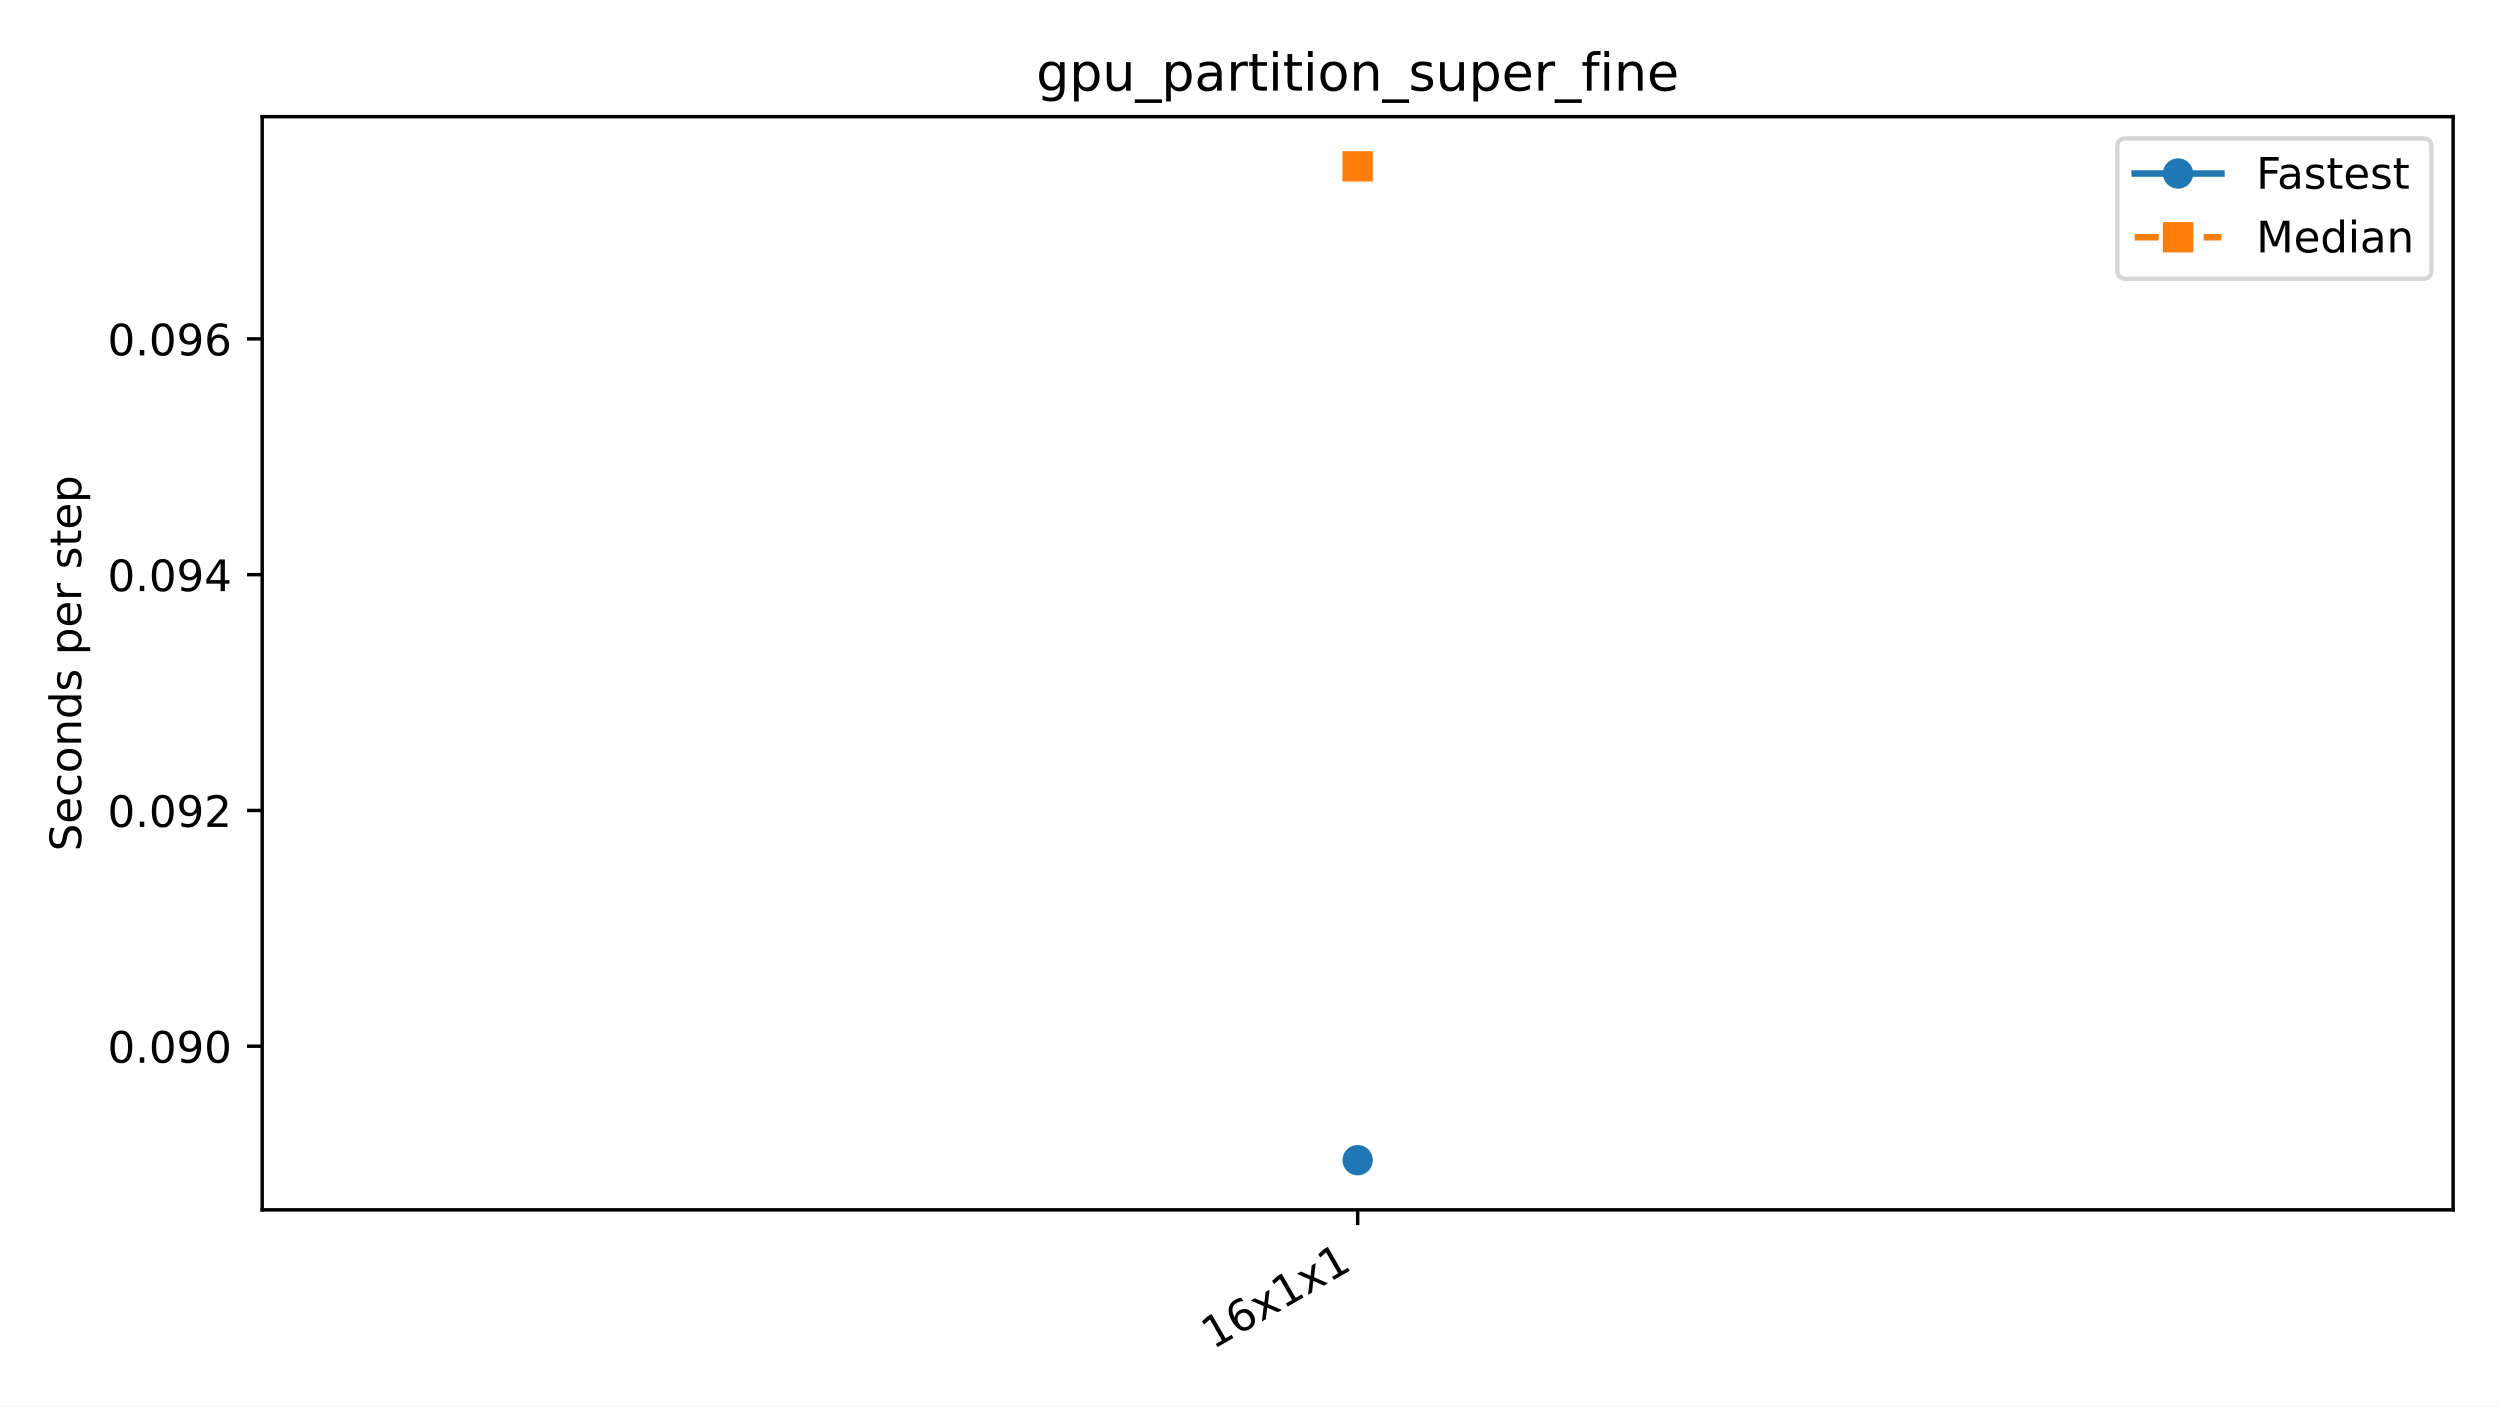
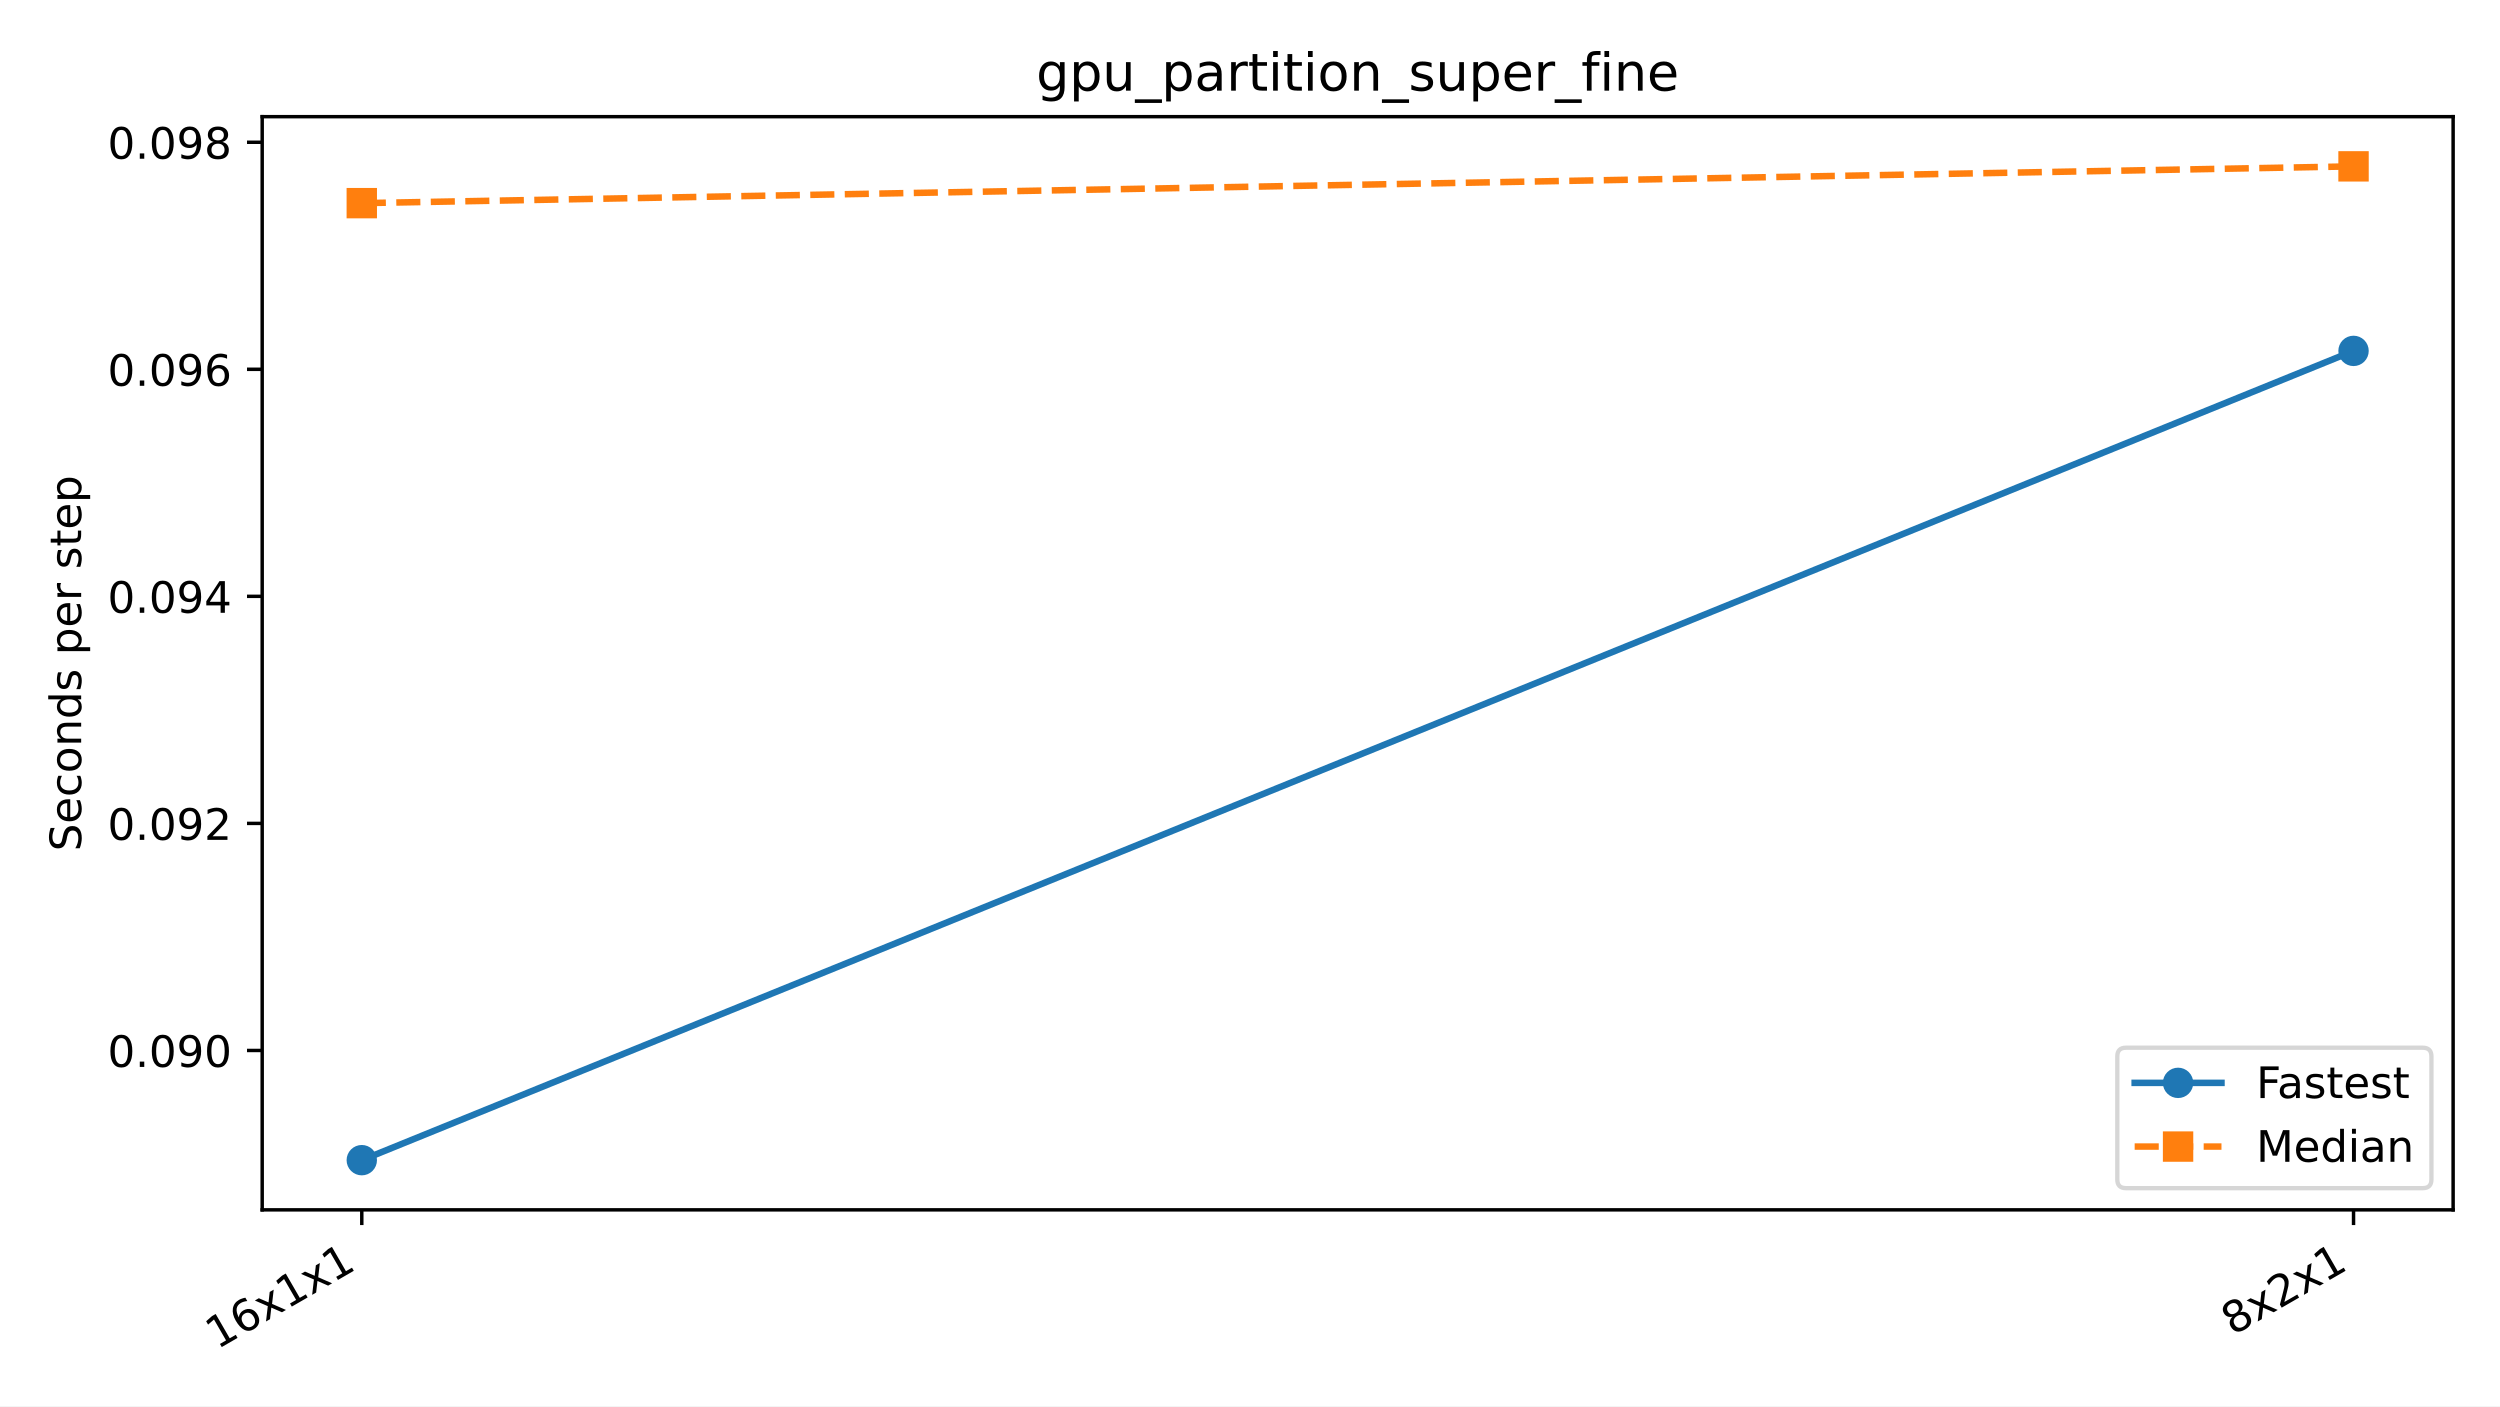
<svg xmlns="http://www.w3.org/2000/svg" xmlns:xlink="http://www.w3.org/1999/xlink" width="576pt" height="324pt" viewBox="0 0 576 324" version="1.1">
  <defs>
    <style type="text/css">*{stroke-linejoin: round; stroke-linecap: butt}</style>
  </defs>
  <g id="figure_1">
    <g id="patch_1">
      <path d="M 0 324 L 576 324 L 576 0 L 0 0 z " style="fill: #ffffff" />
    </g>
    <g id="axes_1">
      <g id="patch_2">
        <path d="M 60.41 278.75 L 565.2 278.75 L 565.2 26.88 L 60.41 26.88 z " style="fill: #ffffff" />
      </g>
      <g id="matplotlib.axis_1">
        <g id="xtick_1">
          <g id="line2d_1">
            <defs>
              <path id="m915a4b6a7f" d="M 0 0 L 0 3.5 " style="stroke: #000000; stroke-width: 0.8" />
            </defs>
            <g>
-               <use xlink:href="#m915a4b6a7f" x="312.805" y="278.75" style="stroke: #000000; stroke-width: 0.8" />
+               <use xlink:href="#m915a4b6a7f" x="83.355" y="278.75" style="stroke: #000000; stroke-width: 0.8" />
            </g>
          </g>
          <g id="text_1">
-             <text style="font-size: 10px; font-family: 'DejaVu Sans', 'Bitstream Vera Sans', 'Computer Modern Sans Serif', 'Lucida Grande', 'Verdana', 'Geneva', 'Lucid', 'Arial', 'Helvetica', 'Avant Garde', sans-serif" transform="translate(279.4732 310.9747) rotate(-30)">16x1x1</text>
+             <text style="font-size: 10px; font-family: 'DejaVu Sans', 'Bitstream Vera Sans', 'Computer Modern Sans Serif', 'Lucida Grande', 'Verdana', 'Geneva', 'Lucid', 'Arial', 'Helvetica', 'Avant Garde', sans-serif" transform="translate(50.02323 310.9747) rotate(-30)">16x1x1</text>
+           </g>
+         </g>
+         <g id="xtick_2">
+           <g id="line2d_2">
+             <g>
+               <use xlink:href="#m915a4b6a7f" x="542.255" y="278.75" style="stroke: #000000; stroke-width: 0.8" />
+             </g>
+           </g>
+           <g id="text_2">
+             <text style="font-size: 10px; font-family: 'DejaVu Sans', 'Bitstream Vera Sans', 'Computer Modern Sans Serif', 'Lucida Grande', 'Verdana', 'Geneva', 'Lucid', 'Arial', 'Helvetica', 'Avant Garde', sans-serif" transform="translate(514.4333 307.7934) rotate(-30)">8x2x1</text>
          </g>
        </g>
      </g>
      <g id="matplotlib.axis_2">
        <g id="ytick_1">
-           <g id="line2d_2">
+           <g id="line2d_3">
            <defs>
              <path id="mc665064905" d="M 0 0 L -3.5 0 " style="stroke: #000000; stroke-width: 0.8" />
            </defs>
            <g>
-               <use xlink:href="#mc665064905" x="60.41" y="241.05" style="stroke: #000000; stroke-width: 0.8" />
+               <use xlink:href="#mc665064905" x="60.41" y="242.022" style="stroke: #000000; stroke-width: 0.8" />
            </g>
          </g>
-           <g id="text_2">
-             <text style="font-size: 10px; font-family: 'DejaVu Sans', 'Bitstream Vera Sans', 'Computer Modern Sans Serif', 'Lucida Grande', 'Verdana', 'Geneva', 'Lucid', 'Arial', 'Helvetica', 'Avant Garde', sans-serif; text-anchor: end" x="53.41" y="244.849" transform="rotate(-0 53.41 244.8493)">0.090</text>
+           <g id="text_3">
+             <text style="font-size: 10px; font-family: 'DejaVu Sans', 'Bitstream Vera Sans', 'Computer Modern Sans Serif', 'Lucida Grande', 'Verdana', 'Geneva', 'Lucid', 'Arial', 'Helvetica', 'Avant Garde', sans-serif; text-anchor: end" x="53.41" y="245.821" transform="rotate(-0 53.41 245.8211)">0.090</text>
          </g>
        </g>
        <g id="ytick_2">
-           <g id="line2d_3">
+           <g id="line2d_4">
            <g>
-               <use xlink:href="#mc665064905" x="60.41" y="186.727" style="stroke: #000000; stroke-width: 0.8" />
+               <use xlink:href="#mc665064905" x="60.41" y="189.71" style="stroke: #000000; stroke-width: 0.8" />
            </g>
          </g>
-           <g id="text_3">
-             <text style="font-size: 10px; font-family: 'DejaVu Sans', 'Bitstream Vera Sans', 'Computer Modern Sans Serif', 'Lucida Grande', 'Verdana', 'Geneva', 'Lucid', 'Arial', 'Helvetica', 'Avant Garde', sans-serif; text-anchor: end" x="53.41" y="190.527" transform="rotate(-0 53.41 190.5266)">0.092</text>
+           <g id="text_4">
+             <text style="font-size: 10px; font-family: 'DejaVu Sans', 'Bitstream Vera Sans', 'Computer Modern Sans Serif', 'Lucida Grande', 'Verdana', 'Geneva', 'Lucid', 'Arial', 'Helvetica', 'Avant Garde', sans-serif; text-anchor: end" x="53.41" y="193.509" transform="rotate(-0 53.41 193.5094)">0.092</text>
          </g>
        </g>
        <g id="ytick_3">
-           <g id="line2d_4">
+           <g id="line2d_5">
            <g>
-               <use xlink:href="#mc665064905" x="60.41" y="132.405" style="stroke: #000000; stroke-width: 0.8" />
+               <use xlink:href="#mc665064905" x="60.41" y="137.398" style="stroke: #000000; stroke-width: 0.8" />
            </g>
          </g>
-           <g id="text_4">
-             <text style="font-size: 10px; font-family: 'DejaVu Sans', 'Bitstream Vera Sans', 'Computer Modern Sans Serif', 'Lucida Grande', 'Verdana', 'Geneva', 'Lucid', 'Arial', 'Helvetica', 'Avant Garde', sans-serif; text-anchor: end" x="53.41" y="136.204" transform="rotate(-0 53.41 136.204)">0.094</text>
+           <g id="text_5">
+             <text style="font-size: 10px; font-family: 'DejaVu Sans', 'Bitstream Vera Sans', 'Computer Modern Sans Serif', 'Lucida Grande', 'Verdana', 'Geneva', 'Lucid', 'Arial', 'Helvetica', 'Avant Garde', sans-serif; text-anchor: end" x="53.41" y="141.198" transform="rotate(-0 53.41 141.1977)">0.094</text>
          </g>
        </g>
        <g id="ytick_4">
-           <g id="line2d_5">
+           <g id="line2d_6">
            <g>
-               <use xlink:href="#mc665064905" x="60.41" y="78.082" style="stroke: #000000; stroke-width: 0.8" />
+               <use xlink:href="#mc665064905" x="60.41" y="85.087" style="stroke: #000000; stroke-width: 0.8" />
            </g>
          </g>
-           <g id="text_5">
-             <text style="font-size: 10px; font-family: 'DejaVu Sans', 'Bitstream Vera Sans', 'Computer Modern Sans Serif', 'Lucida Grande', 'Verdana', 'Geneva', 'Lucid', 'Arial', 'Helvetica', 'Avant Garde', sans-serif; text-anchor: end" x="53.41" y="81.881" transform="rotate(-0 53.41 81.88138)">0.096</text>
+           <g id="text_6">
+             <text style="font-size: 10px; font-family: 'DejaVu Sans', 'Bitstream Vera Sans', 'Computer Modern Sans Serif', 'Lucida Grande', 'Verdana', 'Geneva', 'Lucid', 'Arial', 'Helvetica', 'Avant Garde', sans-serif; text-anchor: end" x="53.41" y="88.886" transform="rotate(-0 53.41 88.88595)">0.096</text>
          </g>
        </g>
-         <g id="text_6">
+         <g id="ytick_5">
+           <g id="line2d_7">
+             <g>
+               <use xlink:href="#mc665064905" x="60.41" y="32.775" style="stroke: #000000; stroke-width: 0.8" />
+             </g>
+           </g>
+           <g id="text_7">
+             <text style="font-size: 10px; font-family: 'DejaVu Sans', 'Bitstream Vera Sans', 'Computer Modern Sans Serif', 'Lucida Grande', 'Verdana', 'Geneva', 'Lucid', 'Arial', 'Helvetica', 'Avant Garde', sans-serif; text-anchor: end" x="53.41" y="36.574" transform="rotate(-0 53.41 36.57424)">0.098</text>
+           </g>
+         </g>
+         <g id="text_8">
          <text style="font-size: 10px; font-family: 'DejaVu Sans', 'Bitstream Vera Sans', 'Computer Modern Sans Serif', 'Lucida Grande', 'Verdana', 'Geneva', 'Lucid', 'Arial', 'Helvetica', 'Avant Garde', sans-serif; text-anchor: middle" x="18.702" y="152.815" transform="rotate(-90 18.70219 152.8152)">Seconds per step</text>
        </g>
      </g>
-       <g id="line2d_6">
-         <path d="M 312.805 267.302 " clip-path="url(#pb8af78ddd1)" style="fill: none; stroke: #1f77b4; stroke-width: 1.5; stroke-linecap: square" />
+       <g id="line2d_8">
+         <path d="M 83.355 267.302 L 542.255 80.845 " clip-path="url(#pb8af78ddd1)" style="fill: none; stroke: #1f77b4; stroke-width: 1.5; stroke-linecap: square" />
        <defs>
          <path id="mfb15104b4f" d="M 0 3 C 0.796 3 1.559 2.684 2.121 2.121 C 2.684 1.559 3 0.796 3 0 C 3 -0.796 2.684 -1.559 2.121 -2.121 C 1.559 -2.684 0.796 -3 0 -3 C -0.796 -3 -1.559 -2.684 -2.121 -2.121 C -2.684 -1.559 -3 -0.796 -3 0 C -3 0.796 -2.684 1.559 -2.121 2.121 C -1.559 2.684 -0.796 3 0 3 z " style="stroke: #1f77b4" />
        </defs>
        <g clip-path="url(#pb8af78ddd1)">
-           <use xlink:href="#mfb15104b4f" x="312.805" y="267.302" style="fill: #1f77b4; stroke: #1f77b4" />
+           <use xlink:href="#mfb15104b4f" x="83.355" y="267.302" style="fill: #1f77b4; stroke: #1f77b4" />
+           <use xlink:href="#mfb15104b4f" x="542.255" y="80.845" style="fill: #1f77b4; stroke: #1f77b4" />
        </g>
      </g>
-       <g id="line2d_7">
-         <path d="M 312.805 38.329 " clip-path="url(#pb8af78ddd1)" style="fill: none; stroke-dasharray: 5.55,2.4; stroke-dashoffset: 0; stroke: #ff7f0e; stroke-width: 1.5" />
+       <g id="line2d_9">
+         <path d="M 83.355 46.805 L 542.255 38.329 " clip-path="url(#pb8af78ddd1)" style="fill: none; stroke-dasharray: 5.55,2.4; stroke-dashoffset: 0; stroke: #ff7f0e; stroke-width: 1.5" />
        <defs>
          <path id="m5a906554f0" d="M -3 3 L 3 3 L 3 -3 L -3 -3 z " style="stroke: #ff7f0e; stroke-linejoin: miter" />
        </defs>
        <g clip-path="url(#pb8af78ddd1)">
-           <use xlink:href="#m5a906554f0" x="312.805" y="38.329" style="fill: #ff7f0e; stroke: #ff7f0e; stroke-linejoin: miter" />
+           <use xlink:href="#m5a906554f0" x="83.355" y="46.805" style="fill: #ff7f0e; stroke: #ff7f0e; stroke-linejoin: miter" />
+           <use xlink:href="#m5a906554f0" x="542.255" y="38.329" style="fill: #ff7f0e; stroke: #ff7f0e; stroke-linejoin: miter" />
        </g>
      </g>
      <g id="patch_3">
        <path d="M 60.41 278.75 L 60.41 26.88 " style="fill: none; stroke: #000000; stroke-width: 0.8; stroke-linejoin: miter; stroke-linecap: square" />
      </g>
      <g id="patch_4">
        <path d="M 565.2 278.75 L 565.2 26.88 " style="fill: none; stroke: #000000; stroke-width: 0.8; stroke-linejoin: miter; stroke-linecap: square" />
      </g>
      <g id="patch_5">
        <path d="M 60.41 278.75 L 565.2 278.75 " style="fill: none; stroke: #000000; stroke-width: 0.8; stroke-linejoin: miter; stroke-linecap: square" />
      </g>
      <g id="patch_6">
        <path d="M 60.41 26.88 L 565.2 26.88 " style="fill: none; stroke: #000000; stroke-width: 0.8; stroke-linejoin: miter; stroke-linecap: square" />
      </g>
-       <g id="text_7">
+       <g id="text_9">
        <text style="font-size: 12px; font-family: 'DejaVu Sans', 'Bitstream Vera Sans', 'Computer Modern Sans Serif', 'Lucida Grande', 'Verdana', 'Geneva', 'Lucid', 'Arial', 'Helvetica', 'Avant Garde', sans-serif; text-anchor: middle" x="312.805" y="20.88" transform="rotate(-0 312.805 20.88)">gpu_partition_super_fine</text>
      </g>
      <g id="legend_1">
        <g id="patch_7">
-           <path d="M 489.827 64.236 L 558.2 64.236 Q 560.2 64.236 560.2 62.236 L 560.2 33.88 Q 560.2 31.88 558.2 31.88 L 489.827 31.88 Q 487.827 31.88 487.827 33.88 L 487.827 62.236 Q 487.827 64.236 489.827 64.236 z " style="fill: #ffffff; opacity: 0.8; stroke: #cccccc; stroke-linejoin: miter" />
+           <path d="M 489.827 273.75 L 558.2 273.75 Q 560.2 273.75 560.2 271.75 L 560.2 243.394 Q 560.2 241.394 558.2 241.394 L 489.827 241.394 Q 487.827 241.394 487.827 243.394 L 487.827 271.75 Q 487.827 273.75 489.827 273.75 z " style="fill: #ffffff; opacity: 0.8; stroke: #cccccc; stroke-linejoin: miter" />
        </g>
-         <g id="line2d_8">
-           <path d="M 491.827 39.978 L 501.827 39.978 L 511.827 39.978 " style="fill: none; stroke: #1f77b4; stroke-width: 1.5; stroke-linecap: square" />
+         <g id="line2d_10">
+           <path d="M 491.827 249.493 L 501.827 249.493 L 511.827 249.493 " style="fill: none; stroke: #1f77b4; stroke-width: 1.5; stroke-linecap: square" />
          <g>
-             <use xlink:href="#mfb15104b4f" x="501.827" y="39.978" style="fill: #1f77b4; stroke: #1f77b4" />
+             <use xlink:href="#mfb15104b4f" x="501.827" y="249.493" style="fill: #1f77b4; stroke: #1f77b4" />
          </g>
        </g>
-         <g id="text_8">
-           <text style="font-size: 10px; font-family: 'DejaVu Sans', 'Bitstream Vera Sans', 'Computer Modern Sans Serif', 'Lucida Grande', 'Verdana', 'Geneva', 'Lucid', 'Arial', 'Helvetica', 'Avant Garde', sans-serif; text-anchor: start" x="519.827" y="43.478" transform="rotate(-0 519.8266 43.47844)">Fastest</text>
+         <g id="text_10">
+           <text style="font-size: 10px; font-family: 'DejaVu Sans', 'Bitstream Vera Sans', 'Computer Modern Sans Serif', 'Lucida Grande', 'Verdana', 'Geneva', 'Lucid', 'Arial', 'Helvetica', 'Avant Garde', sans-serif; text-anchor: start" x="519.827" y="252.993" transform="rotate(-0 519.8266 252.9927)">Fastest</text>
        </g>
-         <g id="line2d_9">
-           <path d="M 491.827 54.657 L 501.827 54.657 L 511.827 54.657 " style="fill: none; stroke-dasharray: 5.55,2.4; stroke-dashoffset: 0; stroke: #ff7f0e; stroke-width: 1.5" />
+         <g id="line2d_11">
+           <path d="M 491.827 264.171 L 501.827 264.171 L 511.827 264.171 " style="fill: none; stroke-dasharray: 5.55,2.4; stroke-dashoffset: 0; stroke: #ff7f0e; stroke-width: 1.5" />
          <g>
-             <use xlink:href="#m5a906554f0" x="501.827" y="54.657" style="fill: #ff7f0e; stroke: #ff7f0e; stroke-linejoin: miter" />
+             <use xlink:href="#m5a906554f0" x="501.827" y="264.171" style="fill: #ff7f0e; stroke: #ff7f0e; stroke-linejoin: miter" />
          </g>
        </g>
-         <g id="text_9">
-           <text style="font-size: 10px; font-family: 'DejaVu Sans', 'Bitstream Vera Sans', 'Computer Modern Sans Serif', 'Lucida Grande', 'Verdana', 'Geneva', 'Lucid', 'Arial', 'Helvetica', 'Avant Garde', sans-serif; text-anchor: start" x="519.827" y="58.157" transform="rotate(-0 519.8266 58.15656)">Median</text>
+         <g id="text_11">
+           <text style="font-size: 10px; font-family: 'DejaVu Sans', 'Bitstream Vera Sans', 'Computer Modern Sans Serif', 'Lucida Grande', 'Verdana', 'Geneva', 'Lucid', 'Arial', 'Helvetica', 'Avant Garde', sans-serif; text-anchor: start" x="519.827" y="267.671" transform="rotate(-0 519.8266 267.6708)">Median</text>
        </g>
      </g>
    </g>
  </g>
  <defs>
    <clipPath id="pb8af78ddd1">
      <rect x="60.41" y="26.88" width="504.79" height="251.87" />
    </clipPath>
  </defs>
</svg>
